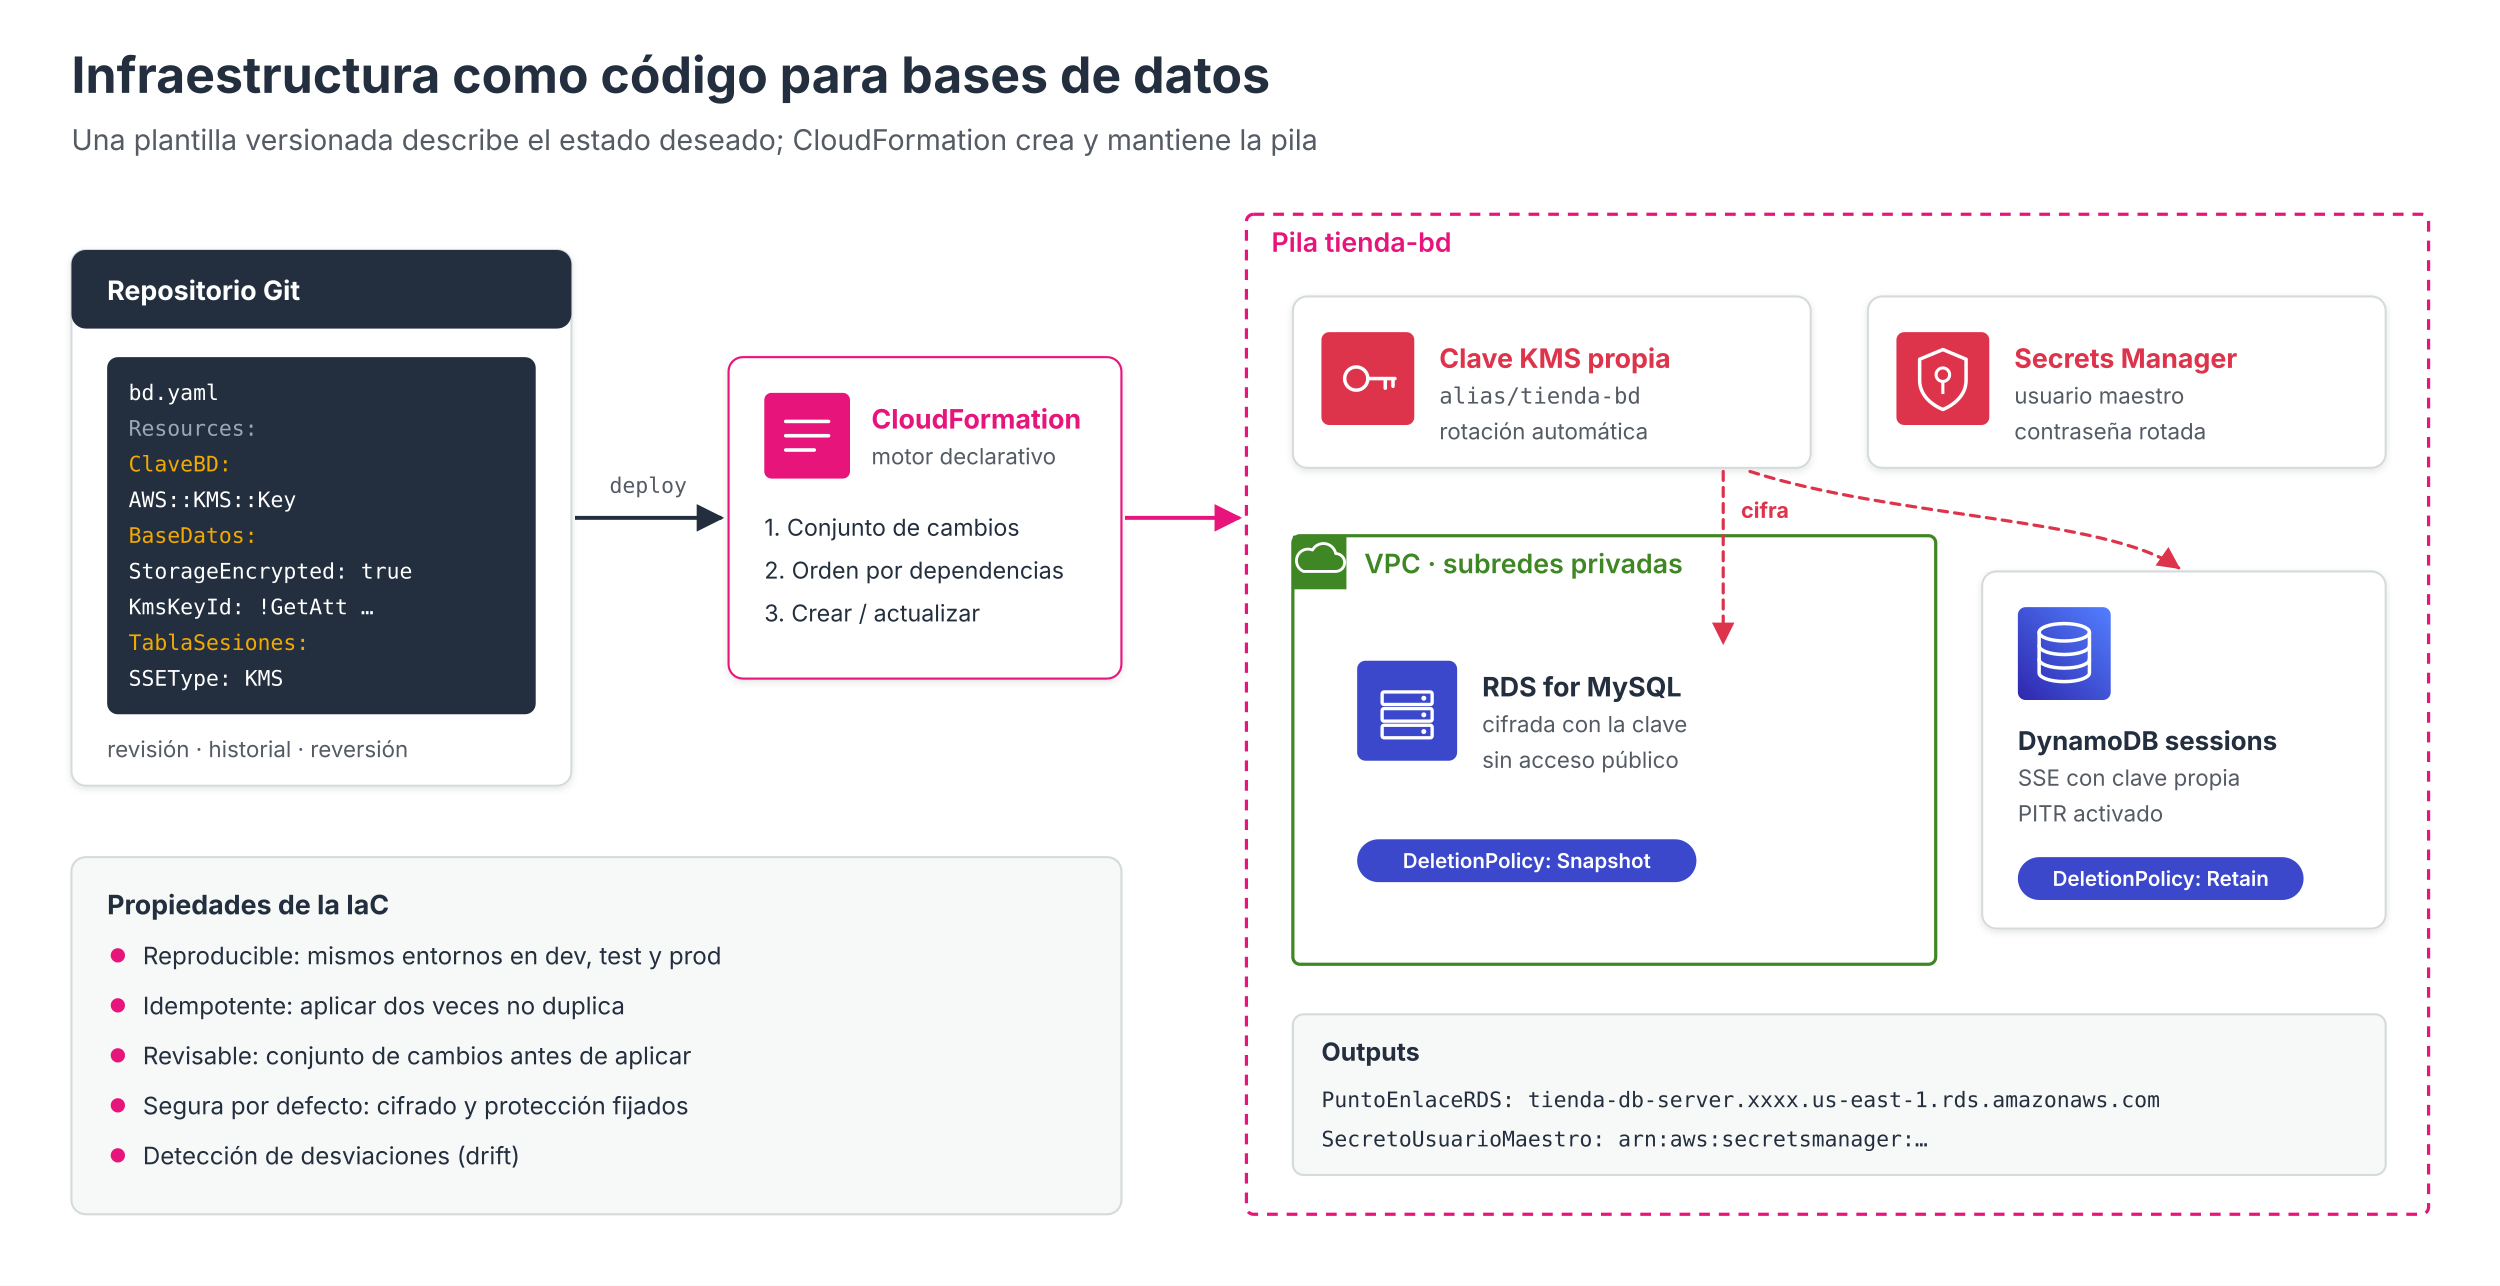
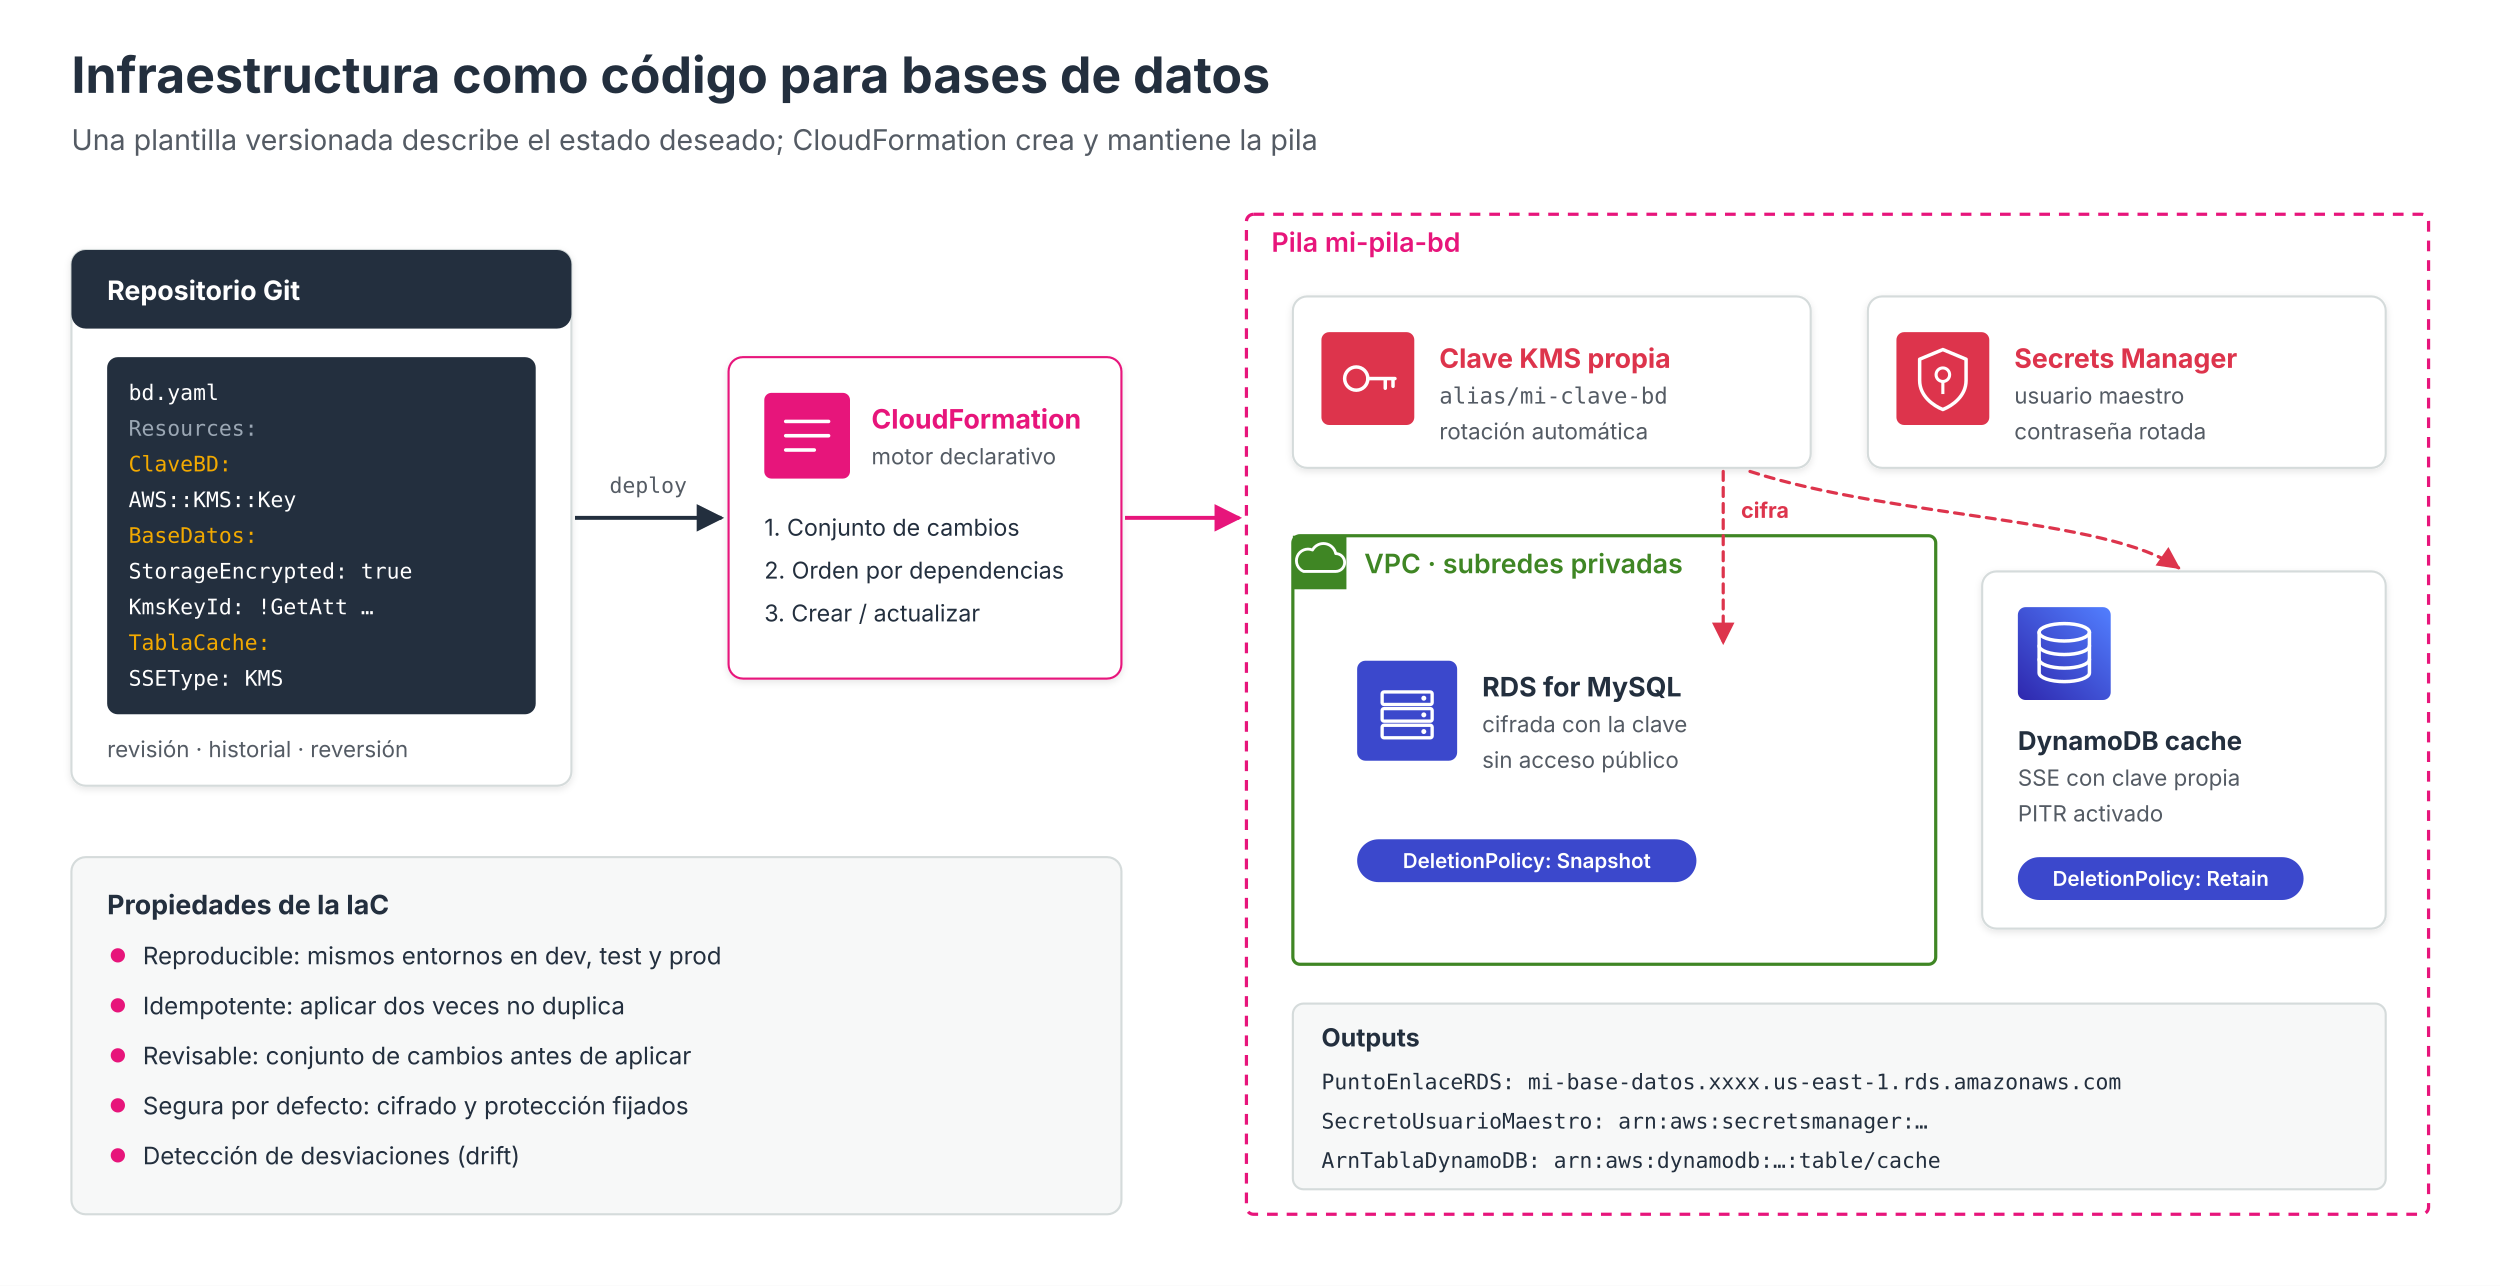
<svg xmlns="http://www.w3.org/2000/svg" width="1400" height="720" viewBox="0 0 1400 720">
  <defs>
    <linearGradient id="gddb" x1="0" y1="1" x2="1" y2="0">
      <stop offset="0" stop-color="#2E27AD" />
      <stop offset="1" stop-color="#527FFF" />
    </linearGradient>
    <filter id="sh" x="-5%" y="-5%" width="110%" height="120%">
      <feDropShadow dx="0" dy="1.5" stdDeviation="2" flood-color="#000" flood-opacity="0.10" />
    </filter>
    <marker id="m232F3E" viewBox="0 0 10 10" refX="9" refY="5" markerWidth="7" markerHeight="7" orient="auto-start-reverse">
      <path d="M0,0 L10,5 L0,10 z" fill="#232F3E" />
    </marker>
    <marker id="mE7157B" viewBox="0 0 10 10" refX="9" refY="5" markerWidth="7" markerHeight="7" orient="auto-start-reverse">
      <path d="M0,0 L10,5 L0,10 z" fill="#E7157B" />
    </marker>
    <marker id="mDD344C" viewBox="0 0 10 10" refX="9" refY="5" markerWidth="7" markerHeight="7" orient="auto-start-reverse">
      <path d="M0,0 L10,5 L0,10 z" fill="#DD344C" />
    </marker>
  </defs>
  <rect x="0" y="0" width="1400" height="720" rx="0" fill="#FFFFFF" stroke="none" stroke-width="1.5" />
  <text x="40" y="52.0" font-family="Inter, 'Amazon Ember', 'Helvetica Neue', Arial, sans-serif" font-size="28" font-weight="700" fill="#232F3E" text-anchor="start">Infraestructura como código para bases de datos</text>
  <text x="40" y="84.0" font-family="Inter, 'Amazon Ember', 'Helvetica Neue', Arial, sans-serif" font-size="16" font-weight="400" fill="#545B64" text-anchor="start">Una plantilla versionada describe el estado deseado; CloudFormation crea y mantiene la pila</text>
  <rect x="40" y="140" width="280" height="300" rx="8" fill="#FFFFFF" stroke="#D5DBDB" stroke-width="1.2" filter="url(#sh)" />
  <rect x="40" y="140" width="280" height="44" rx="8" fill="#232F3E" stroke="none" stroke-width="1.5" />
  <text x="60" y="168.0" font-family="Inter, 'Amazon Ember', 'Helvetica Neue', Arial, sans-serif" font-size="15" font-weight="700" fill="#FFFFFF" text-anchor="start">Repositorio Git</text>
  <rect x="60" y="200" width="240" height="200" rx="6" fill="#232F3E" stroke="none" stroke-width="1.5" />
  <text x="72" y="224.0" font-family="'DejaVu Sans Mono', Menlo, Consolas, monospace" font-size="12" font-weight="400" fill="#FFFFFF" text-anchor="start">bd.yaml</text>
  <text x="72" y="244.0" font-family="'DejaVu Sans Mono', Menlo, Consolas, monospace" font-size="12" font-weight="400" fill="#9BA7B4" text-anchor="start">Resources:</text>
  <text x="72" y="264.0" font-family="'DejaVu Sans Mono', Menlo, Consolas, monospace" font-size="12" font-weight="400" fill="#F2A900" text-anchor="start">  ClaveBD:</text>
  <text x="72" y="284.0" font-family="'DejaVu Sans Mono', Menlo, Consolas, monospace" font-size="12" font-weight="400" fill="#FFFFFF" text-anchor="start">    AWS::KMS::Key</text>
  <text x="72" y="304.0" font-family="'DejaVu Sans Mono', Menlo, Consolas, monospace" font-size="12" font-weight="400" fill="#F2A900" text-anchor="start">  BaseDatos:</text>
  <text x="72" y="324.0" font-family="'DejaVu Sans Mono', Menlo, Consolas, monospace" font-size="12" font-weight="400" fill="#FFFFFF" text-anchor="start">    StorageEncrypted: true</text>
  <text x="72" y="344.0" font-family="'DejaVu Sans Mono', Menlo, Consolas, monospace" font-size="12" font-weight="400" fill="#FFFFFF" text-anchor="start">    KmsKeyId: !GetAtt …</text>
-   <text x="72" y="364.0" font-family="'DejaVu Sans Mono', Menlo, Consolas, monospace" font-size="12" font-weight="400" fill="#F2A900" text-anchor="start">  TablaSesiones:</text>
+   <text x="72" y="364.0" font-family="'DejaVu Sans Mono', Menlo, Consolas, monospace" font-size="12" font-weight="400" fill="#F2A900" text-anchor="start">  TablaCache:</text>
  <text x="72" y="384.0" font-family="'DejaVu Sans Mono', Menlo, Consolas, monospace" font-size="12" font-weight="400" fill="#FFFFFF" text-anchor="start">    SSEType: KMS</text>
  <text x="60" y="424.0" font-family="Inter, 'Amazon Ember', 'Helvetica Neue', Arial, sans-serif" font-size="12.5" font-weight="400" fill="#545B64" text-anchor="start">revisión · historial · reversión</text>
  <line x1="322" y1="290" x2="404" y2="290" stroke="#232F3E" stroke-width="2.2" marker-end="url(#m232F3E)" />
  <text x="363" y="276.0" font-family="'DejaVu Sans Mono', Menlo, Consolas, monospace" font-size="12" font-weight="400" fill="#545B64" text-anchor="middle">deploy</text>
  <rect x="408" y="200" width="220" height="180" rx="8" fill="#FFFFFF" stroke="#E7157B" stroke-width="1.2" filter="url(#sh)" />
  <rect x="428" y="220" width="48" height="48" rx="4" fill="#E7157B" stroke="none" stroke-width="1.5" />
  <path d="M440,236 h24 M440,244 h24 M440,252 h16" fill="none" stroke="#FFFFFF" stroke-width="2" stroke-linejoin="round" stroke-linecap="round" />
  <text x="488" y="240.0" font-family="Inter, 'Amazon Ember', 'Helvetica Neue', Arial, sans-serif" font-size="15" font-weight="700" fill="#E7157B" text-anchor="start">CloudFormation</text>
  <text x="488" y="260.0" font-family="Inter, 'Amazon Ember', 'Helvetica Neue', Arial, sans-serif" font-size="12.5" font-weight="400" fill="#545B64" text-anchor="start">motor declarativo</text>
  <text x="428" y="300.0" font-family="Inter, 'Amazon Ember', 'Helvetica Neue', Arial, sans-serif" font-size="13" font-weight="400" fill="#232F3E" text-anchor="start">1. Conjunto de cambios</text>
  <text x="428" y="324.0" font-family="Inter, 'Amazon Ember', 'Helvetica Neue', Arial, sans-serif" font-size="13" font-weight="400" fill="#232F3E" text-anchor="start">2. Orden por dependencias</text>
  <text x="428" y="348.0" font-family="Inter, 'Amazon Ember', 'Helvetica Neue', Arial, sans-serif" font-size="13" font-weight="400" fill="#232F3E" text-anchor="start">3. Crear / actualizar</text>
  <line x1="630" y1="290" x2="694" y2="290" stroke="#E7157B" stroke-width="2.2" marker-end="url(#mE7157B)" />
  <rect x="698" y="120" width="662" height="560" rx="4" fill="none" stroke="#E7157B" stroke-width="1.8" stroke-dasharray="6 5" />
-   <text x="712" y="141.0" font-family="Inter, 'Amazon Ember', 'Helvetica Neue', Arial, sans-serif" font-size="15" font-weight="600" fill="#E7157B" text-anchor="start">Pila tienda-bd</text>
+   <text x="712" y="141.0" font-family="Inter, 'Amazon Ember', 'Helvetica Neue', Arial, sans-serif" font-size="15" font-weight="600" fill="#E7157B" text-anchor="start">Pila mi-pila-bd</text>
  <rect x="724" y="166" width="290" height="96" rx="8" fill="#FFFFFF" stroke="#D5DBDB" stroke-width="1.2" filter="url(#sh)" />
  <rect x="740" y="186" width="52" height="52" rx="4.333" fill="#DD344C" stroke="none" stroke-width="1.5" />
  <circle cx="759.5" cy="212.0" r="6.5" fill="none" stroke="#FFFFFF" stroke-width="1.95" />
  <path d="M766.0,212.0 H781.167 M775.75,212.0 v5.417 M780.083,212.0 v4.333" fill="none" stroke="#FFFFFF" stroke-width="1.95" stroke-linejoin="round" stroke-linecap="round" />
  <text x="806" y="206.0" font-family="Inter, 'Amazon Ember', 'Helvetica Neue', Arial, sans-serif" font-size="15" font-weight="700" fill="#DD344C" text-anchor="start">Clave KMS propia</text>
-   <text x="806" y="226.0" font-family="'DejaVu Sans Mono', Menlo, Consolas, monospace" font-size="12.5" font-weight="400" fill="#545B64" text-anchor="start">alias/tienda-bd</text>
+   <text x="806" y="226.0" font-family="'DejaVu Sans Mono', Menlo, Consolas, monospace" font-size="12.5" font-weight="400" fill="#545B64" text-anchor="start">alias/mi-clave-bd</text>
  <text x="806" y="246.0" font-family="Inter, 'Amazon Ember', 'Helvetica Neue', Arial, sans-serif" font-size="12.5" font-weight="400" fill="#545B64" text-anchor="start">rotación automática</text>
  <rect x="1046" y="166" width="290" height="96" rx="8" fill="#FFFFFF" stroke="#D5DBDB" stroke-width="1.2" filter="url(#sh)" />
  <rect x="1062" y="186" width="52" height="52" rx="4.333" fill="#DD344C" stroke="none" stroke-width="1.5" />
  <path d="M1088.0,195.75 L1101.0,201.167 V213.083 C1101.0,221.75 1093.417,227.167 1088.0,229.333 C1082.583,227.167 1075.0,221.75 1075.0,213.083 V201.167 Z" fill="none" stroke="#FFFFFF" stroke-width="1.95" stroke-linejoin="round" stroke-linecap="round" />
  <circle cx="1088.0" cy="209.833" r="3.792" fill="none" stroke="#FFFFFF" stroke-width="1.733" />
  <line x1="1088.0" y1="213.625" x2="1088.0" y2="220.667" stroke="#FFFFFF" stroke-width="1.733" />
  <text x="1128" y="206.0" font-family="Inter, 'Amazon Ember', 'Helvetica Neue', Arial, sans-serif" font-size="15" font-weight="700" fill="#DD344C" text-anchor="start">Secrets Manager</text>
  <text x="1128" y="226.0" font-family="Inter, 'Amazon Ember', 'Helvetica Neue', Arial, sans-serif" font-size="12.5" font-weight="400" fill="#545B64" text-anchor="start">usuario maestro</text>
  <text x="1128" y="246.0" font-family="Inter, 'Amazon Ember', 'Helvetica Neue', Arial, sans-serif" font-size="12.5" font-weight="400" fill="#545B64" text-anchor="start">contraseña rotada</text>
  <rect x="724" y="300" width="360" height="240" rx="4" fill="none" stroke="#3F8624" stroke-width="1.8" />
  <rect x="724" y="300" width="30" height="30" rx="0" fill="#3F8624" stroke="none" stroke-width="1.5" />
  <path d="M730,320 h18 a5,5 0 0 0 0,-10 a7,7 0 0 0 -13,-2 a5,5 0 0 0 -5,12 z" fill="none" stroke="#FFFFFF" stroke-width="1.6" stroke-linejoin="round" stroke-linecap="round" />
  <text x="764" y="321.0" font-family="Inter, 'Amazon Ember', 'Helvetica Neue', Arial, sans-serif" font-size="15" font-weight="600" fill="#3F8624" text-anchor="start">VPC · subredes privadas</text>
  <rect x="760" y="370" width="56" height="56" rx="4.667" fill="#3B48CC" stroke="none" stroke-width="1.5" />
  <rect x="774.0" y="387.5" width="28.0" height="7.0" rx="1" fill="none" stroke="#FFFFFF" stroke-width="1.867" />
  <circle cx="797.333" cy="391.0" r="1.4" fill="#FFFFFF" stroke="none" stroke-width="1.5" />
  <rect x="774.0" y="396.833" width="28.0" height="7.0" rx="1" fill="none" stroke="#FFFFFF" stroke-width="1.867" />
  <circle cx="797.333" cy="400.333" r="1.4" fill="#FFFFFF" stroke="none" stroke-width="1.5" />
  <rect x="774.0" y="406.167" width="28.0" height="7.0" rx="1" fill="none" stroke="#FFFFFF" stroke-width="1.867" />
  <circle cx="797.333" cy="409.667" r="1.4" fill="#FFFFFF" stroke="none" stroke-width="1.5" />
  <text x="830" y="390.0" font-family="Inter, 'Amazon Ember', 'Helvetica Neue', Arial, sans-serif" font-size="15" font-weight="700" fill="#232F3E" text-anchor="start">RDS for MySQL</text>
  <text x="830" y="410.0" font-family="Inter, 'Amazon Ember', 'Helvetica Neue', Arial, sans-serif" font-size="12.5" font-weight="400" fill="#545B64" text-anchor="start">cifrada con la clave</text>
  <text x="830" y="430.0" font-family="Inter, 'Amazon Ember', 'Helvetica Neue', Arial, sans-serif" font-size="12.5" font-weight="400" fill="#545B64" text-anchor="start">sin acceso público</text>
  <rect x="760" y="470" width="190" height="24" rx="12.0" fill="#3B48CC" stroke="none" stroke-width="1.2" />
  <text x="855.0" y="486.1" font-family="Inter, 'Amazon Ember', 'Helvetica Neue', Arial, sans-serif" font-size="11.5" font-weight="600" fill="#FFFFFF" text-anchor="middle">DeletionPolicy: Snapshot</text>
  <rect x="1110" y="320" width="226" height="200" rx="8" fill="#FFFFFF" stroke="#D5DBDB" stroke-width="1.2" filter="url(#sh)" />
  <rect x="1130" y="340" width="52" height="52" rx="4.333" fill="url(#gddb)" stroke="none" stroke-width="1.5" />
  <ellipse cx="1156.0" cy="354.083" rx="14.083" ry="4.875" fill="none" stroke="#FFFFFF" stroke-width="1.95" />
  <path d="M1141.917,361.667 a14.083,4.875 0 0 0 28.167,0" fill="none" stroke="#FFFFFF" stroke-width="1.95" stroke-linejoin="round" stroke-linecap="round" />
  <path d="M1141.917,369.25 a14.083,4.875 0 0 0 28.167,0" fill="none" stroke="#FFFFFF" stroke-width="1.95" stroke-linejoin="round" stroke-linecap="round" />
  <path d="M1141.917,354.083 V376.833 a14.083,4.875 0 0 0 28.167,0 V354.083" fill="none" stroke="#FFFFFF" stroke-width="1.95" stroke-linejoin="round" stroke-linecap="round" />
-   <text x="1130" y="420.0" font-family="Inter, 'Amazon Ember', 'Helvetica Neue', Arial, sans-serif" font-size="14.5" font-weight="700" fill="#232F3E" text-anchor="start">DynamoDB sessions</text>
+   <text x="1130" y="420.0" font-family="Inter, 'Amazon Ember', 'Helvetica Neue', Arial, sans-serif" font-size="14.5" font-weight="700" fill="#232F3E" text-anchor="start">DynamoDB cache</text>
  <text x="1130" y="440.0" font-family="Inter, 'Amazon Ember', 'Helvetica Neue', Arial, sans-serif" font-size="12.5" font-weight="400" fill="#545B64" text-anchor="start">SSE con clave propia</text>
  <text x="1130" y="460.0" font-family="Inter, 'Amazon Ember', 'Helvetica Neue', Arial, sans-serif" font-size="12.5" font-weight="400" fill="#545B64" text-anchor="start">PITR activado</text>
  <rect x="1130" y="480" width="160" height="24" rx="12.0" fill="#3B48CC" stroke="none" stroke-width="1.2" />
  <text x="1210.0" y="496.1" font-family="Inter, 'Amazon Ember', 'Helvetica Neue', Arial, sans-serif" font-size="11.5" font-weight="600" fill="#FFFFFF" text-anchor="middle">DeletionPolicy: Retain</text>
  <path d="M965,264 V360" fill="none" stroke="#DD344C" stroke-width="1.8" stroke-dasharray="5 4" marker-end="url(#mDD344C)" stroke-linejoin="round" stroke-linecap="round" />
  <path d="M980,264 C1060,290 1180,290 1220,318" fill="none" stroke="#DD344C" stroke-width="1.8" stroke-dasharray="5 4" marker-end="url(#mDD344C)" stroke-linejoin="round" stroke-linecap="round" />
  <text x="975" y="290.0" font-family="Inter, 'Amazon Ember', 'Helvetica Neue', Arial, sans-serif" font-size="12" font-weight="700" fill="#DD344C" text-anchor="start">cifra</text>
-   <rect x="724" y="568" width="612" height="90" rx="6" fill="#F7F8F8" stroke="#D5DBDB" stroke-width="1.2" />
-   <text x="740" y="594.0" font-family="Inter, 'Amazon Ember', 'Helvetica Neue', Arial, sans-serif" font-size="14" font-weight="700" fill="#232F3E" text-anchor="start">Outputs</text>
-   <text x="740" y="620.0" font-family="'DejaVu Sans Mono', Menlo, Consolas, monospace" font-size="12" font-weight="400" fill="#232F3E" text-anchor="start">PuntoEnlaceRDS: tienda-db-server.xxxx.us-east-1.rds.amazonaws.com</text>
-   <text x="740" y="642.0" font-family="'DejaVu Sans Mono', Menlo, Consolas, monospace" font-size="12" font-weight="400" fill="#232F3E" text-anchor="start">SecretoUsuarioMaestro: arn:aws:secretsmanager:…</text>
+   <rect x="724" y="562" width="612" height="104" rx="6" fill="#F7F8F8" stroke="#D5DBDB" stroke-width="1.2" />
+   <text x="740" y="586.0" font-family="Inter, 'Amazon Ember', 'Helvetica Neue', Arial, sans-serif" font-size="14" font-weight="700" fill="#232F3E" text-anchor="start">Outputs</text>
+   <text x="740" y="610.0" font-family="'DejaVu Sans Mono', Menlo, Consolas, monospace" font-size="12" font-weight="400" fill="#232F3E" text-anchor="start">PuntoEnlaceRDS: mi-base-datos.xxxx.us-east-1.rds.amazonaws.com</text>
+   <text x="740" y="632.0" font-family="'DejaVu Sans Mono', Menlo, Consolas, monospace" font-size="12" font-weight="400" fill="#232F3E" text-anchor="start">SecretoUsuarioMaestro: arn:aws:secretsmanager:…</text>
+   <text x="740" y="654.0" font-family="'DejaVu Sans Mono', Menlo, Consolas, monospace" font-size="12" font-weight="400" fill="#232F3E" text-anchor="start">ArnTablaDynamoDB: arn:aws:dynamodb:…:table/cache</text>
  <rect x="40" y="480" width="588" height="200" rx="8" fill="#F7F8F8" stroke="#D5DBDB" stroke-width="1.2" />
  <text x="60" y="512.0" font-family="Inter, 'Amazon Ember', 'Helvetica Neue', Arial, sans-serif" font-size="15" font-weight="700" fill="#232F3E" text-anchor="start">Propiedades de la IaC</text>
  <circle cx="66" cy="535" r="4" fill="#E7157B" stroke="none" stroke-width="1.5" />
  <text x="80" y="540.0" font-family="Inter, 'Amazon Ember', 'Helvetica Neue', Arial, sans-serif" font-size="13.5" font-weight="400" fill="#232F3E" text-anchor="start">Reproducible: mismos entornos en dev, test y prod</text>
  <circle cx="66" cy="563" r="4" fill="#E7157B" stroke="none" stroke-width="1.5" />
  <text x="80" y="568.0" font-family="Inter, 'Amazon Ember', 'Helvetica Neue', Arial, sans-serif" font-size="13.5" font-weight="400" fill="#232F3E" text-anchor="start">Idempotente: aplicar dos veces no duplica</text>
  <circle cx="66" cy="591" r="4" fill="#E7157B" stroke="none" stroke-width="1.5" />
  <text x="80" y="596.0" font-family="Inter, 'Amazon Ember', 'Helvetica Neue', Arial, sans-serif" font-size="13.5" font-weight="400" fill="#232F3E" text-anchor="start">Revisable: conjunto de cambios antes de aplicar</text>
  <circle cx="66" cy="619" r="4" fill="#E7157B" stroke="none" stroke-width="1.5" />
  <text x="80" y="624.0" font-family="Inter, 'Amazon Ember', 'Helvetica Neue', Arial, sans-serif" font-size="13.5" font-weight="400" fill="#232F3E" text-anchor="start">Segura por defecto: cifrado y protección fijados</text>
  <circle cx="66" cy="647" r="4" fill="#E7157B" stroke="none" stroke-width="1.5" />
  <text x="80" y="652.0" font-family="Inter, 'Amazon Ember', 'Helvetica Neue', Arial, sans-serif" font-size="13.5" font-weight="400" fill="#232F3E" text-anchor="start">Detección de desviaciones (drift)</text>
</svg>
